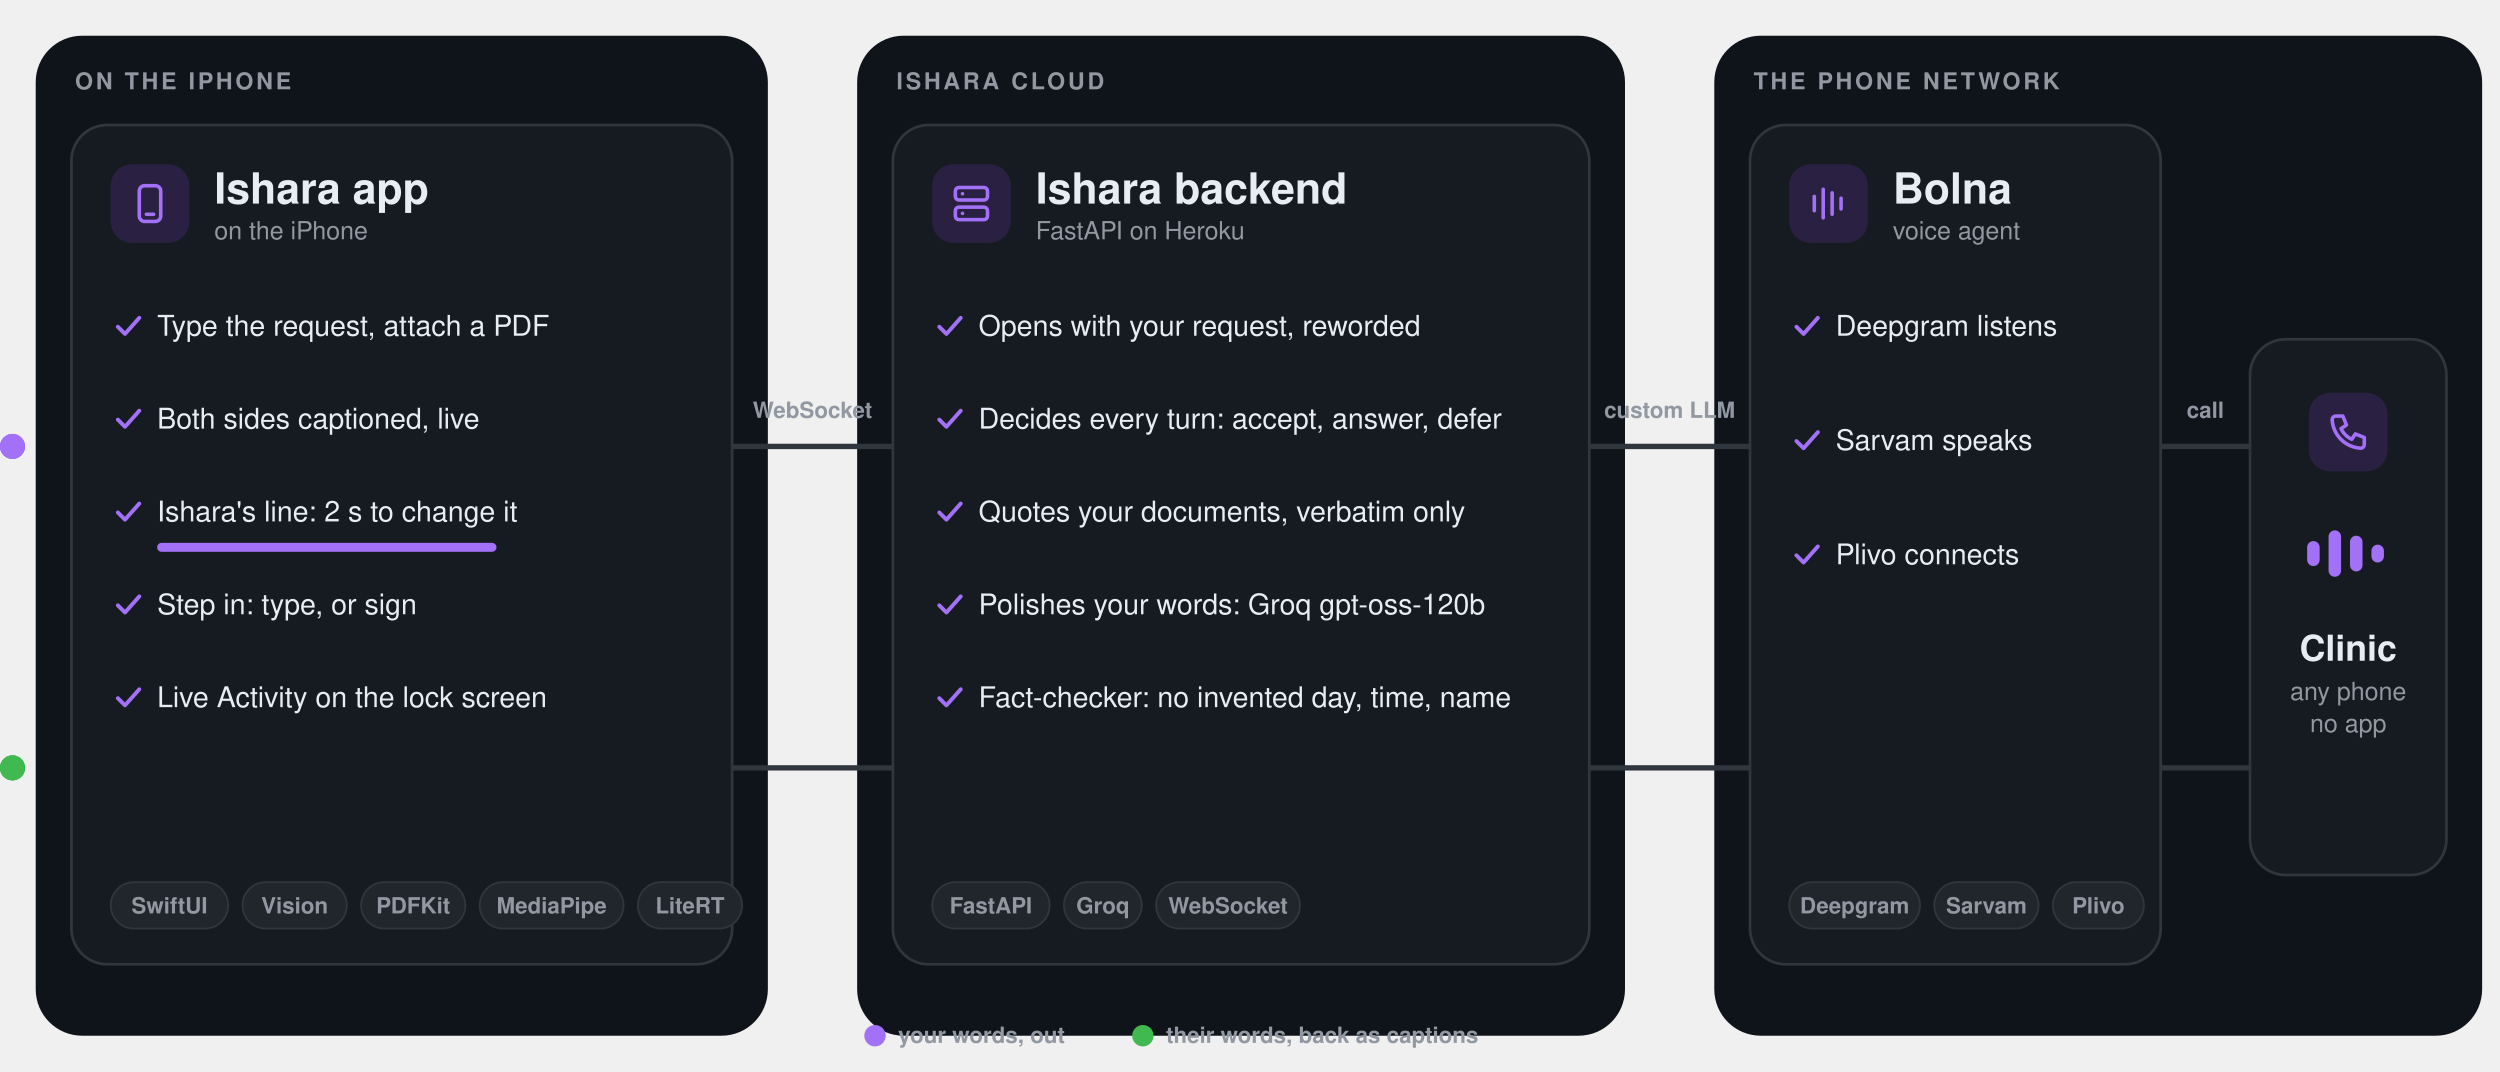
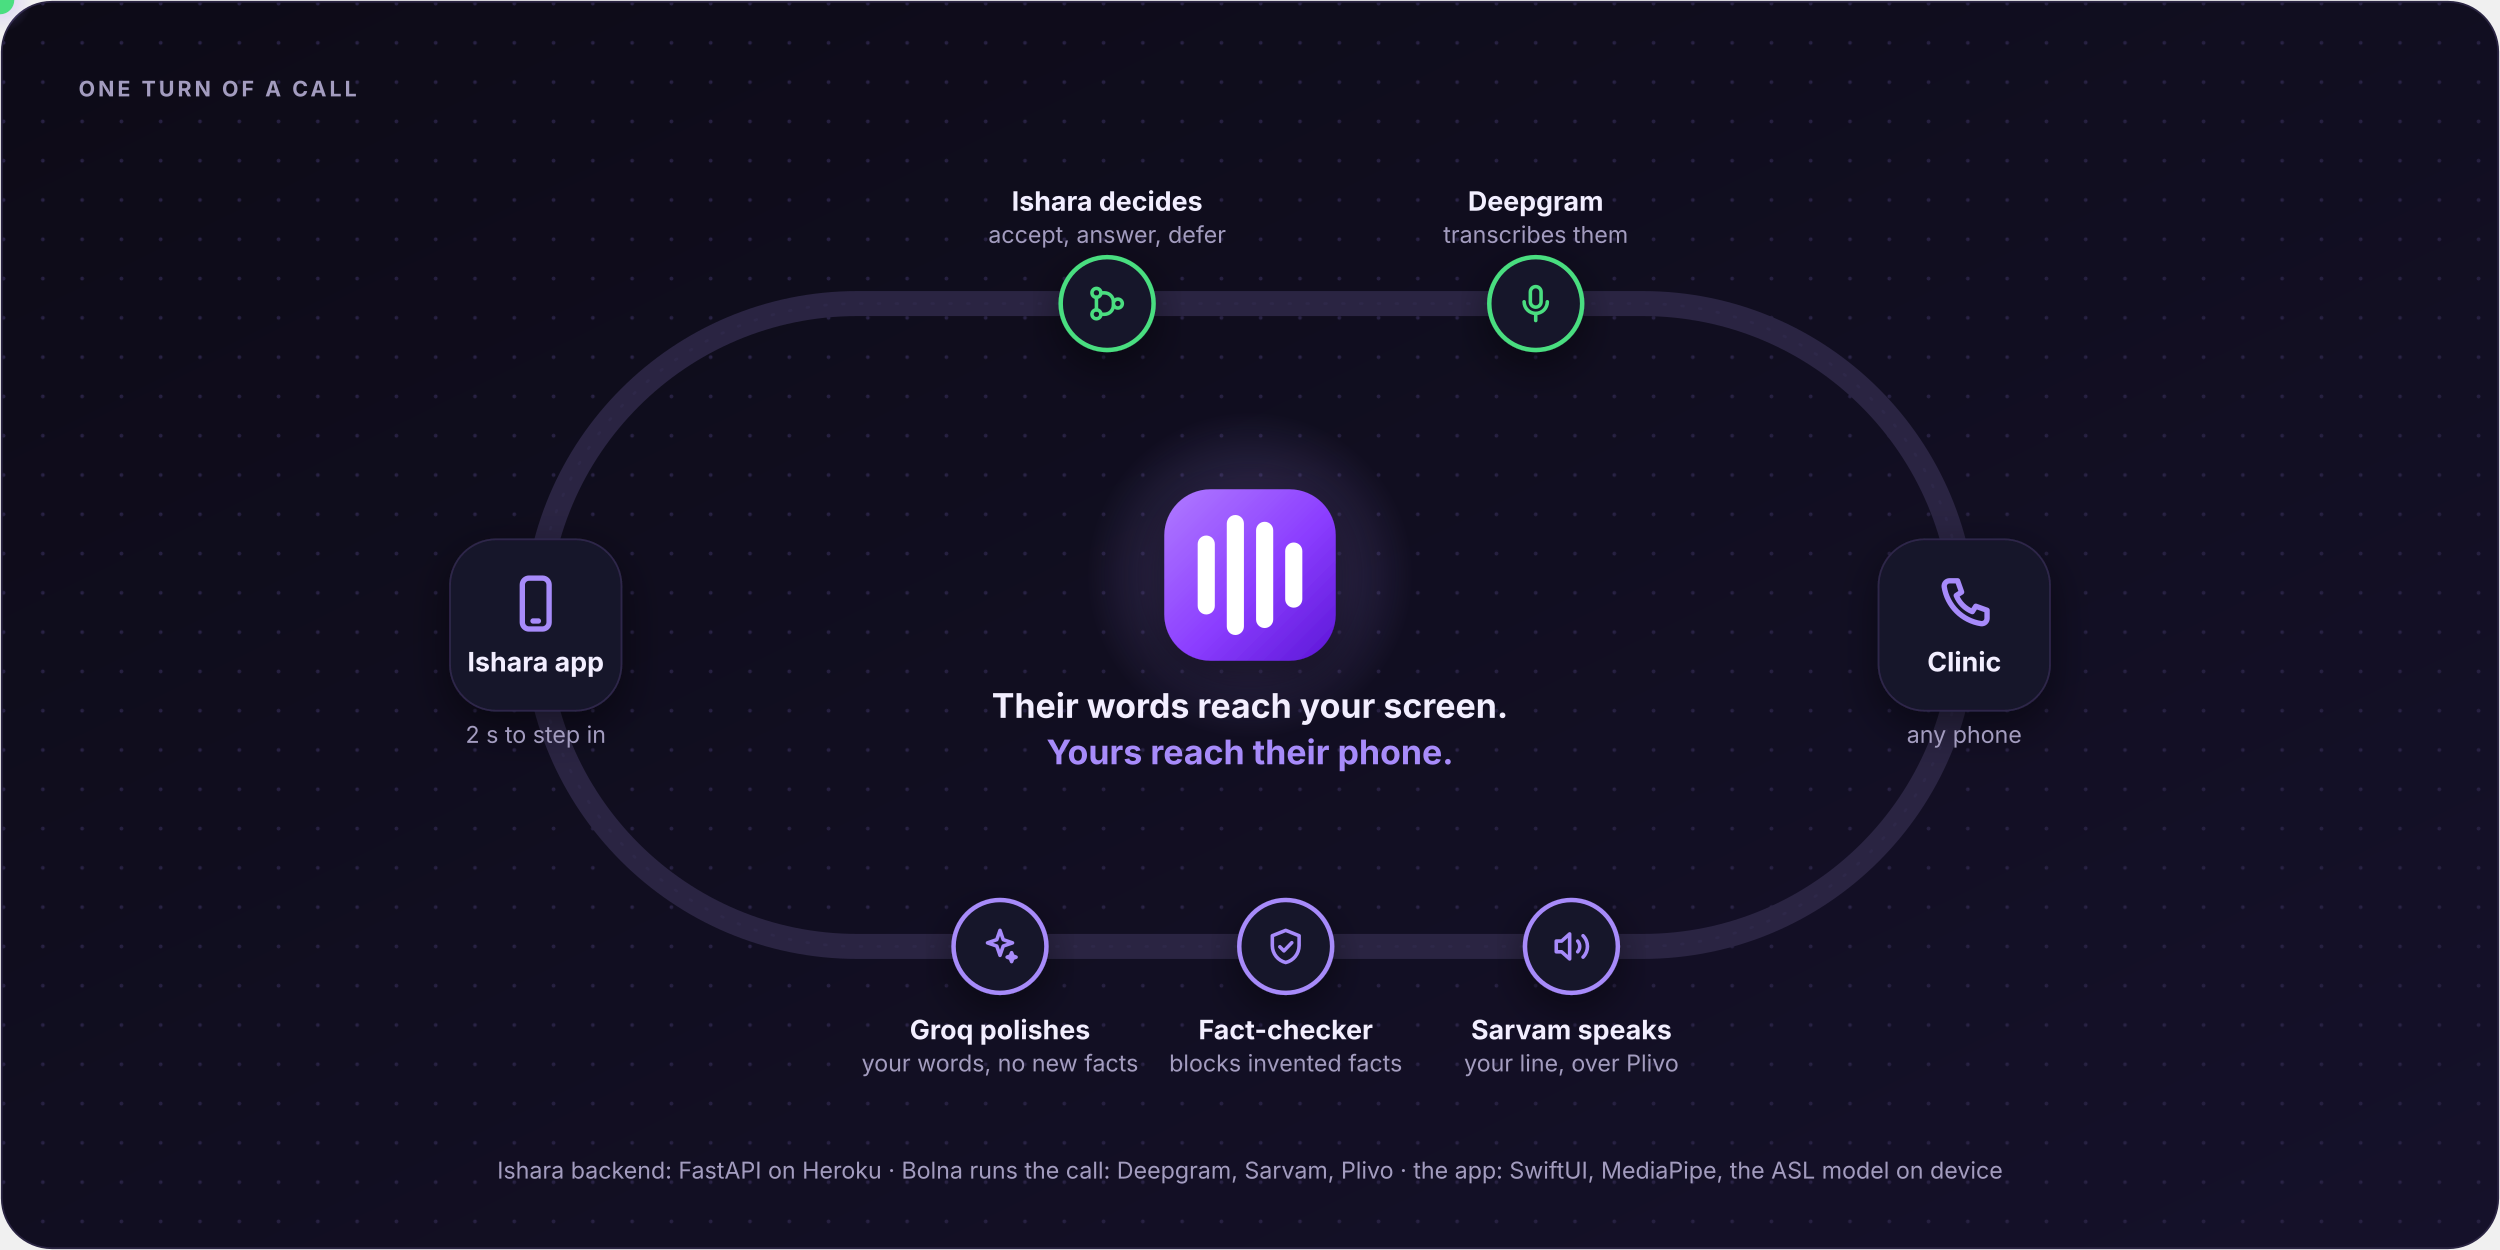
- <svg xmlns="http://www.w3.org/2000/svg" width="1400" height="600" viewBox="0 0 1400 600" role="img">
-   <style>text{font-family:-apple-system, BlinkMacSystemFont, 'Segoe UI', Helvetica, Arial, sans-serif}.zone{font-size:13px;font-weight:700;letter-spacing:.12em;fill:#9198A1}.title{font-size:24px;font-weight:700;fill:#E6EDF3}.sub{font-size:14px;fill:#9198A1}.row{font-size:16px;fill:#E6EDF3}.chip{font-size:12.5px;font-weight:600;fill:#9198A1}.lab{font-size:12.5px;font-weight:700;fill:#9198A1}@keyframes fill{0%,10%{transform:scaleX(0)}32%{transform:scaleX(1)}36%,100%{transform:scaleX(1);opacity:0}}.bar{transform-box:fill-box;transform-origin:left;animation:fill 3.0s linear infinite}@keyframes talk{0%,100%{transform:scaleY(.5)}50%{transform:scaleY(1)}}.w{transform-box:fill-box;transform-origin:center;animation:talk 1.1s ease-in-out infinite}@keyframes o0{0%,2.22%{transform:translateX(410px);opacity:0}3.02%{opacity:1}11.42%{opacity:1}12.22%,100%{transform:translateX(486px);opacity:0}}.o0{animation:o0 9s cubic-bezier(.45,0,.25,1) infinite}@keyframes o1{0%,16.67%{transform:translateX(890px);opacity:0}17.47%{opacity:1}25.87%{opacity:1}26.67%,100%{transform:translateX(966px);opacity:0}}.o1{animation:o1 9s cubic-bezier(.45,0,.25,1) infinite}@keyframes o2{0%,31.11%{transform:translateX(1210px);opacity:0}31.91%{opacity:1}36.98%{opacity:1}37.78%,100%{transform:translateX(1246px);opacity:0}}.o2{animation:o2 9s cubic-bezier(.45,0,.25,1) infinite}@keyframes b0{0%,51.11%{transform:translateX(1246px);opacity:0}51.91%{opacity:1}56.98%{opacity:1}57.78%,100%{transform:translateX(1210px);opacity:0}}.b0{animation:b0 9s cubic-bezier(.45,0,.25,1) infinite}@keyframes b1{0%,62.22%{transform:translateX(966px);opacity:0}63.02%{opacity:1}71.42%{opacity:1}72.22%,100%{transform:translateX(890px);opacity:0}}.b1{animation:b1 9s cubic-bezier(.45,0,.25,1) infinite}@keyframes b2{0%,76.67%{transform:translateX(486px);opacity:0}77.47%{opacity:1}85.87%{opacity:1}86.67%,100%{transform:translateX(410px);opacity:0}}.b2{animation:b2 9s cubic-bezier(.45,0,.25,1) infinite}@keyframes f10{0%,12.12%{opacity:0}13.22%{opacity:1}21.22%,100%{opacity:0}}.f10{animation:f10 9s linear infinite}@keyframes f11{0%,72.12%{opacity:0}73.22%{opacity:1}81.22%,100%{opacity:0}}.f11{animation:f11 9s linear infinite}@keyframes f20{0%,26.57%{opacity:0}27.67%{opacity:1}35.67%,100%{opacity:0}}.f20{animation:f20 9s linear infinite}@keyframes f21{0%,57.68%{opacity:0}58.78%{opacity:1}66.78%,100%{opacity:0}}.f21{animation:f21 9s linear infinite}@keyframes f30{0%,37.68%{opacity:0}38.78%{opacity:1}46.78%,100%{opacity:0}}.f30{animation:f30 9s linear infinite}@keyframes f00{0%,86.57%{opacity:0}87.67%{opacity:1}95.67%,100%{opacity:0}}.f00{animation:f00 9s linear infinite}</style>
-   <rect x="20" y="20" width="410" height="560" rx="26" fill="#0F141B" />
-   <text class="zone" x="42" y="50">ON THE IPHONE</text>
-   <rect x="480" y="20" width="430" height="560" rx="26" fill="#0F141B" />
-   <text class="zone" x="502" y="50">ISHARA CLOUD</text>
-   <rect x="960" y="20" width="430" height="560" rx="26" fill="#0F141B" />
-   <text class="zone" x="982" y="50">THE PHONE NETWORK</text>
-   <line x1="410" y1="250" x2="500" y2="250" stroke="#30363D" stroke-width="3" stroke-linecap="round" />
-   <line x1="410" y1="430" x2="500" y2="430" stroke="#30363D" stroke-width="3" stroke-linecap="round" />
-   <text class="lab" x="455.0" y="234" text-anchor="middle">WebSocket</text>
-   <line x1="890" y1="250" x2="980" y2="250" stroke="#30363D" stroke-width="3" stroke-linecap="round" />
-   <line x1="890" y1="430" x2="980" y2="430" stroke="#30363D" stroke-width="3" stroke-linecap="round" />
-   <text class="lab" x="935.0" y="234" text-anchor="middle">custom LLM</text>
-   <line x1="1210" y1="250" x2="1260" y2="250" stroke="#30363D" stroke-width="3" stroke-linecap="round" />
-   <line x1="1210" y1="430" x2="1260" y2="430" stroke="#30363D" stroke-width="3" stroke-linecap="round" />
-   <text class="lab" x="1235.0" y="234" text-anchor="middle">call</text>
-   <rect x="40" y="70" width="370" height="470" rx="20" fill="#161B22" stroke="#30363D" stroke-width="1.5" />
-   <rect class="f00" x="40" y="70" width="370" height="470" rx="20" fill="none" stroke="#A371F7" stroke-width="2.5" opacity="0" />
-   <rect x="62" y="92" width="44" height="44" rx="12" fill="#2A2142" />
-   <rect x="78" y="104" width="12" height="20" rx="3" fill="none" stroke="#A371F7" stroke-width="2" stroke-linecap="round" stroke-linejoin="round" />
-   <line x1="82" y1="120" x2="86" y2="120" fill="none" stroke="#A371F7" stroke-width="2" stroke-linecap="round" stroke-linejoin="round" />
-   <text class="title" x="120" y="114">Ishara app</text>
-   <text class="sub" x="120" y="134">on the iPhone</text>
-   <path d="M66 183 l4 4 l8 -9" fill="none" stroke="#A371F7" stroke-width="2.2" stroke-linecap="round" stroke-linejoin="round" />
-   <text class="row" x="88" y="188">Type the request, attach a PDF</text>
-   <path d="M66 235 l4 4 l8 -9" fill="none" stroke="#A371F7" stroke-width="2.2" stroke-linecap="round" stroke-linejoin="round" />
-   <text class="row" x="88" y="240">Both sides captioned, live</text>
-   <path d="M66 287 l4 4 l8 -9" fill="none" stroke="#A371F7" stroke-width="2.2" stroke-linecap="round" stroke-linejoin="round" />
-   <text class="row" x="88" y="292">Ishara's line: 2 s to change it</text>
-   <rect x="88" y="304" width="190" height="5" rx="2.5" fill="#262C36" />
-   <rect class="bar" x="88" y="304" width="190" height="5" rx="2.5" fill="#A371F7" />
-   <path d="M66 339 l4 4 l8 -9" fill="none" stroke="#A371F7" stroke-width="2.2" stroke-linecap="round" stroke-linejoin="round" />
-   <text class="row" x="88" y="344">Step in: type, or sign</text>
-   <path d="M66 391 l4 4 l8 -9" fill="none" stroke="#A371F7" stroke-width="2.2" stroke-linecap="round" stroke-linejoin="round" />
-   <text class="row" x="88" y="396">Live Activity on the lock screen</text>
-   <rect x="62" y="494" width="65.8" height="26" rx="13" fill="#21262D" stroke="#30363D" />
-   <text class="chip" x="94.9" y="511.5" text-anchor="middle">SwiftUI</text>
-   <rect x="135.8" y="494" width="58.4" height="26" rx="13" fill="#21262D" stroke="#30363D" />
-   <text class="chip" x="165.0" y="511.5" text-anchor="middle">Vision</text>
-   <rect x="202.2" y="494" width="58.4" height="26" rx="13" fill="#21262D" stroke="#30363D" />
-   <text class="chip" x="231.4" y="511.5" text-anchor="middle">PDFKit</text>
-   <rect x="268.6" y="494" width="80.6" height="26" rx="13" fill="#21262D" stroke="#30363D" />
-   <text class="chip" x="308.9" y="511.5" text-anchor="middle">MediaPipe</text>
-   <rect x="357.2" y="494" width="58.4" height="26" rx="13" fill="#21262D" stroke="#30363D" />
-   <text class="chip" x="386.4" y="511.5" text-anchor="middle">LiteRT</text>
-   <rect x="500" y="70" width="390" height="470" rx="20" fill="#161B22" stroke="#30363D" stroke-width="1.5" />
-   <rect class="f10" x="500" y="70" width="390" height="470" rx="20" fill="none" stroke="#A371F7" stroke-width="2.5" opacity="0" />
-   <rect class="f11" x="500" y="70" width="390" height="470" rx="20" fill="none" stroke="#A371F7" stroke-width="2.5" opacity="0" />
-   <rect x="522" y="92" width="44" height="44" rx="12" fill="#2A2142" />
-   <rect x="535" y="105" width="18" height="7" rx="2" fill="none" stroke="#A371F7" stroke-width="2" stroke-linecap="round" stroke-linejoin="round" />
-   <rect x="535" y="116" width="18" height="7" rx="2" fill="none" stroke="#A371F7" stroke-width="2" stroke-linecap="round" stroke-linejoin="round" />
-   <circle cx="539" cy="108.5" r="1" fill="#A371F7" />
-   <circle cx="539" cy="119.5" r="1" fill="#A371F7" />
-   <text class="title" x="580" y="114">Ishara backend</text>
-   <text class="sub" x="580" y="134">FastAPI on Heroku</text>
-   <path d="M526 183 l4 4 l8 -9" fill="none" stroke="#A371F7" stroke-width="2.2" stroke-linecap="round" stroke-linejoin="round" />
-   <text class="row" x="548" y="188">Opens with your request, reworded</text>
-   <path d="M526 235 l4 4 l8 -9" fill="none" stroke="#A371F7" stroke-width="2.2" stroke-linecap="round" stroke-linejoin="round" />
-   <text class="row" x="548" y="240">Decides every turn: accept, answer, defer</text>
-   <path d="M526 287 l4 4 l8 -9" fill="none" stroke="#A371F7" stroke-width="2.2" stroke-linecap="round" stroke-linejoin="round" />
-   <text class="row" x="548" y="292">Quotes your documents, verbatim only</text>
-   <path d="M526 339 l4 4 l8 -9" fill="none" stroke="#A371F7" stroke-width="2.2" stroke-linecap="round" stroke-linejoin="round" />
-   <text class="row" x="548" y="344">Polishes your words: Groq gpt-oss-120b</text>
-   <path d="M526 391 l4 4 l8 -9" fill="none" stroke="#A371F7" stroke-width="2.2" stroke-linecap="round" stroke-linejoin="round" />
-   <text class="row" x="548" y="396">Fact-checker: no invented day, time, name</text>
-   <rect x="522" y="494" width="65.8" height="26" rx="13" fill="#21262D" stroke="#30363D" />
-   <text class="chip" x="554.9" y="511.5" text-anchor="middle">FastAPI</text>
-   <rect x="595.8" y="494" width="43.6" height="26" rx="13" fill="#21262D" stroke="#30363D" />
-   <text class="chip" x="617.6" y="511.5" text-anchor="middle">Groq</text>
-   <rect x="647.4" y="494" width="80.6" height="26" rx="13" fill="#21262D" stroke="#30363D" />
-   <text class="chip" x="687.7" y="511.5" text-anchor="middle">WebSocket</text>
-   <rect x="980" y="70" width="230" height="470" rx="20" fill="#161B22" stroke="#30363D" stroke-width="1.5" />
-   <rect class="f20" x="980" y="70" width="230" height="470" rx="20" fill="none" stroke="#A371F7" stroke-width="2.5" opacity="0" />
-   <rect class="f21" x="980" y="70" width="230" height="470" rx="20" fill="none" stroke="#A371F7" stroke-width="2.5" opacity="0" />
-   <rect x="1002" y="92" width="44" height="44" rx="12" fill="#2A2142" />
-   <line x1="1016" y1="110" x2="1016" y2="118" fill="none" stroke="#A371F7" stroke-width="2" stroke-linecap="round" stroke-linejoin="round" />
-   <line x1="1021" y1="106" x2="1021" y2="122" fill="none" stroke="#A371F7" stroke-width="2" stroke-linecap="round" stroke-linejoin="round" />
-   <line x1="1026" y1="108" x2="1026" y2="120" fill="none" stroke="#A371F7" stroke-width="2" stroke-linecap="round" stroke-linejoin="round" />
-   <line x1="1031" y1="111" x2="1031" y2="117" fill="none" stroke="#A371F7" stroke-width="2" stroke-linecap="round" stroke-linejoin="round" />
-   <text class="title" x="1060" y="114">Bolna</text>
-   <text class="sub" x="1060" y="134">voice agent</text>
-   <path d="M1006 183 l4 4 l8 -9" fill="none" stroke="#A371F7" stroke-width="2.2" stroke-linecap="round" stroke-linejoin="round" />
-   <text class="row" x="1028" y="188">Deepgram listens</text>
-   <path d="M1006 247 l4 4 l8 -9" fill="none" stroke="#A371F7" stroke-width="2.2" stroke-linecap="round" stroke-linejoin="round" />
-   <text class="row" x="1028" y="252">Sarvam speaks</text>
-   <path d="M1006 311 l4 4 l8 -9" fill="none" stroke="#A371F7" stroke-width="2.2" stroke-linecap="round" stroke-linejoin="round" />
-   <text class="row" x="1028" y="316">Plivo connects</text>
-   <rect x="1002" y="494" width="73.2" height="26" rx="13" fill="#21262D" stroke="#30363D" />
-   <text class="chip" x="1038.6" y="511.5" text-anchor="middle">Deepgram</text>
-   <rect x="1083.2" y="494" width="58.4" height="26" rx="13" fill="#21262D" stroke="#30363D" />
-   <text class="chip" x="1112.4" y="511.5" text-anchor="middle">Sarvam</text>
-   <rect x="1149.6" y="494" width="51.0" height="26" rx="13" fill="#21262D" stroke="#30363D" />
-   <text class="chip" x="1175.1" y="511.5" text-anchor="middle">Plivo</text>
-   <rect x="1260" y="190" width="110" height="300" rx="20" fill="#161B22" stroke="#30363D" stroke-width="1.5" />
-   <rect class="f30" x="1260" y="190" width="110" height="300" rx="20" fill="none" stroke="#A371F7" stroke-width="2.5" opacity="0" />
-   <rect x="1293.0" y="220" width="44" height="44" rx="12" fill="#2A2142" />
-   <path d="M1308.0 233 l4 0 l2 5 l-3 2 a12 12 0 0 0 6 6 l2 -3 l5 2 l0 4 a2 2 0 0 1 -2 2 a17 17 0 0 1 -16 -16 a2 2 0 0 1 2 -2" fill="none" stroke="#A371F7" stroke-width="2" stroke-linecap="round" stroke-linejoin="round" />
-   <rect class="w" style="animation-delay:0.00s" x="1292" y="303.0" width="7" height="14" rx="3.5" fill="#A371F7" />
-   <rect class="w" style="animation-delay:0.15s" x="1304" y="297.0" width="7" height="26" rx="3.5" fill="#A371F7" />
-   <rect class="w" style="animation-delay:0.30s" x="1316" y="300.0" width="7" height="20" rx="3.5" fill="#A371F7" />
-   <rect class="w" style="animation-delay:0.45s" x="1328" y="305.0" width="7" height="10" rx="3.5" fill="#A371F7" />
-   <text class="title" x="1315.0" y="370" text-anchor="middle" style="font-size:20px">Clinic</text>
-   <text class="sub" x="1315.0" y="392" text-anchor="middle">any phone</text>
-   <text class="sub" x="1315.0" y="410" text-anchor="middle">no app</text>
-   <circle cx="490" cy="580" r="6" fill="#A371F7" />
-   <text class="lab" x="503" y="584">your words, out</text>
-   <circle cx="640" cy="580" r="6" fill="#3FB950" />
-   <text class="lab" x="653" y="584">their words, back as captions</text>
-   <circle class="o0" cx="7" cy="250" r="7" fill="#A371F7" />
-   <circle class="o1" cx="7" cy="250" r="7" fill="#A371F7" />
-   <circle class="o2" cx="7" cy="250" r="7" fill="#A371F7" />
-   <circle class="b0" cx="7" cy="430" r="7" fill="#3FB950" />
-   <circle class="b1" cx="7" cy="430" r="7" fill="#3FB950" />
-   <circle class="b2" cx="7" cy="430" r="7" fill="#3FB950" />
+ <svg xmlns="http://www.w3.org/2000/svg" width="1400" height="700" viewBox="0 0 1400 700" role="img">
+   <style>text{font-family:-apple-system, BlinkMacSystemFont, 'Segoe UI', Inter, Helvetica, Arial, sans-serif}.t1{font-size:19px;font-weight:700;fill:#F2EEFF}.t2{font-size:15px;font-weight:650;fill:#F2EEFF}.s{font-size:13px;fill:#A39CBF}.eye{font-size:12px;font-weight:700;letter-spacing:.14em;fill:#A39CBF}@keyframes breathe{0%,100%{transform:scaleY(1)}50%{transform:scaleY(.7)}}.breathe{transform-box:fill-box;transform-origin:center;animation:breathe 1.6s cubic-bezier(.77,0,.175,1) infinite}@media (prefers-reduced-motion:reduce){.mv{display:none}.breathe{animation:none}}</style>
+   <defs>
+     <linearGradient id="bg" x1="0" y1="0" x2="1" y2="1">
+       <stop offset="0" stop-color="#0D0B17" />
+       <stop offset="1" stop-color="#15112A" />
+     </linearGradient>
+     <pattern id="dots" width="22" height="22" patternUnits="userSpaceOnUse">
+       <circle cx="2" cy="2" r="1.1" fill="#262040" />
+     </pattern>
+     <linearGradient id="mark" x1="0" y1="0" x2="1" y2="1">
+       <stop offset="0" stop-color="#B07BFF" />
+       <stop offset=".55" stop-color="#8B3DFF" />
+       <stop offset="1" stop-color="#5B16D6" />
+     </linearGradient>
+     <filter id="sh" x="-30%" y="-30%" width="160%" height="180%">
+       <feDropShadow dx="0" dy="8" stdDeviation="12" flood-color="#000000" flood-opacity="0.45" />
+     </filter>
+     <radialGradient id="halo">
+       <stop offset="0" stop-color="#A78BFA" stop-opacity=".35" />
+       <stop offset="1" stop-color="#A78BFA" stop-opacity="0" />
+     </radialGradient>
+   </defs>
+   <rect x="1" y="1" width="1398" height="698" rx="28" fill="url(#bg)" stroke="#2A2442" />
+   <rect x="1" y="1" width="1398" height="698" rx="28" fill="url(#dots)" />
+   <text class="eye" x="44" y="54">ONE TURN OF A CALL</text>
+   <path d="M 1100 350.0 A 180.0 180.0 0 0 0 920.0 170 H 480.0 A 180.0 180.0 0 0 0 480.0 530 H 920.0 A 180.0 180.0 0 0 0 1100 350.0 Z" fill="none" stroke="#2A2442" stroke-width="14" />
+   <path d="M 1100 350.0 A 180.0 180.0 0 0 0 920.0 170 H 480.0 A 180.0 180.0 0 0 0 480.0 530 H 920.0 A 180.0 180.0 0 0 0 1100 350.0 Z" fill="none" stroke="#2E2849" stroke-width="1.5" stroke-dasharray="1 9" stroke-linecap="round" />
+   <circle class="mv" cx="860" cy="170" r="34" fill="#4ADE80" opacity="0">
+     <animate attributeName="opacity" dur="10s" repeatCount="indefinite" calcMode="spline" values="0;0;0.28;0;0" keyTimes="0;0.160;0.175;0.230;1" keySplines="0 0 1 1;0.23 1 0.32 1;0.4 0 0.2 1;0 0 1 1" />
+   </circle>
+   <circle cx="860" cy="170" r="26" fill="#17142A" stroke="#4ADE80" stroke-width="2.5" filter="url(#sh)" />
+   <g transform="translate(848.0 158.0) scale(1.000)" fill="none" stroke="#4ADE80" stroke-width="2.0" stroke-linecap="round" stroke-linejoin="round">
+     <rect x="9" y="2.5" width="6" height="11.5" rx="3" />
+     <path d="M5.5 11a6.5 6.5 0 0 0 13 0M12 17.5v4" />
+   </g>
+   <text class="t2" x="860" y="118" text-anchor="middle">Deepgram</text>
+   <text class="s" x="860" y="136" text-anchor="middle">transcribes them</text>
+   <circle class="mv" cx="620" cy="170" r="34" fill="#4ADE80" opacity="0">
+     <animate attributeName="opacity" dur="10s" repeatCount="indefinite" calcMode="spline" values="0;0;0.28;0;0" keyTimes="0;0.280;0.295;0.350;1" keySplines="0 0 1 1;0.23 1 0.32 1;0.4 0 0.2 1;0 0 1 1" />
+   </circle>
+   <circle cx="620" cy="170" r="26" fill="#17142A" stroke="#4ADE80" stroke-width="2.5" filter="url(#sh)" />
+   <g transform="translate(608.0 158.0) scale(1.000)" fill="none" stroke="#4ADE80" stroke-width="2.0" stroke-linecap="round" stroke-linejoin="round">
+     <circle cx="6" cy="6" r="2.5" />
+     <circle cx="6" cy="18" r="2.5" />
+     <circle cx="18" cy="12" r="2.5" />
+     <path d="M6 8.5v7M8.5 6h2a5 5 0 0 1 5 5M8.5 18h2a5 5 0 0 0 5-5" />
+   </g>
+   <text class="t2" x="620" y="118" text-anchor="middle">Ishara decides</text>
+   <text class="s" x="620" y="136" text-anchor="middle">accept, answer, defer</text>
+   <circle class="mv" cx="560" cy="530" r="34" fill="#A78BFA" opacity="0">
+     <animate attributeName="opacity" dur="10s" repeatCount="indefinite" calcMode="spline" values="0;0;0.28;0;0" keyTimes="0;0.670;0.685;0.740;1" keySplines="0 0 1 1;0.23 1 0.32 1;0.4 0 0.2 1;0 0 1 1" />
+   </circle>
+   <circle cx="560" cy="530" r="26" fill="#17142A" stroke="#A78BFA" stroke-width="2.5" filter="url(#sh)" />
+   <g transform="translate(548.0 518.0) scale(1.000)" fill="none" stroke="#A78BFA" stroke-width="2.0" stroke-linecap="round" stroke-linejoin="round">
+     <path d="M12 3l1.8 5.2L19 10l-5.2 1.8L12 17l-1.8-5.2L5 10l5.2-1.8z" />
+     <path d="M18.5 15.5l.7 1.8 1.8.7-1.8.7-.7 1.8-.7-1.8-1.8-.7 1.8-.7z" />
+   </g>
+   <text class="t2" x="560" y="582" text-anchor="middle">Groq polishes</text>
+   <text class="s" x="560" y="600" text-anchor="middle">your words, no new facts</text>
+   <circle class="mv" cx="720" cy="530" r="34" fill="#A78BFA" opacity="0">
+     <animate attributeName="opacity" dur="10s" repeatCount="indefinite" calcMode="spline" values="0;0;0.28;0;0" keyTimes="0;0.750;0.765;0.820;1" keySplines="0 0 1 1;0.23 1 0.32 1;0.4 0 0.2 1;0 0 1 1" />
+   </circle>
+   <circle cx="720" cy="530" r="26" fill="#17142A" stroke="#A78BFA" stroke-width="2.5" filter="url(#sh)" />
+   <g transform="translate(708.0 518.0) scale(1.000)" fill="none" stroke="#A78BFA" stroke-width="2.0" stroke-linecap="round" stroke-linejoin="round">
+     <path d="M12 3l7.5 3v5.5c0 4.6-3.2 8.5-7.5 9.5-4.3-1-7.5-4.9-7.5-9.5V6z" />
+     <path d="M8.7 12.2l2.3 2.3 4.4-4.6" />
+   </g>
+   <text class="t2" x="720" y="582" text-anchor="middle">Fact-checker</text>
+   <text class="s" x="720" y="600" text-anchor="middle">blocks invented facts</text>
+   <circle class="mv" cx="880" cy="530" r="34" fill="#A78BFA" opacity="0">
+     <animate attributeName="opacity" dur="10s" repeatCount="indefinite" calcMode="spline" values="0;0;0.28;0;0" keyTimes="0;0.830;0.845;0.900;1" keySplines="0 0 1 1;0.23 1 0.32 1;0.4 0 0.2 1;0 0 1 1" />
+   </circle>
+   <circle cx="880" cy="530" r="26" fill="#17142A" stroke="#A78BFA" stroke-width="2.5" filter="url(#sh)" />
+   <g transform="translate(868.0 518.0) scale(1.000)" fill="none" stroke="#A78BFA" stroke-width="2.0" stroke-linecap="round" stroke-linejoin="round">
+     <path d="M11 5L6.5 9H3.5v6h3L11 19z" />
+     <path d="M15.5 9a4.5 4.5 0 0 1 0 6M18.5 6a8.5 8.5 0 0 1 0 12" />
+   </g>
+   <text class="t2" x="880" y="582" text-anchor="middle">Sarvam speaks</text>
+   <text class="s" x="880" y="600" text-anchor="middle">your line, over Plivo</text>
+   <rect x="252" y="302.0" width="96" height="96" rx="26" fill="#17142A" stroke="#2E2849" filter="url(#sh)" />
+   <rect class="mv" x="252" y="302.0" width="96" height="96" rx="26" fill="none" stroke="#A78BFA" stroke-width="3" opacity="0">
+     <animate attributeName="opacity" dur="10s" repeatCount="indefinite" calcMode="spline" values="0;0;1.0;0;0" keyTimes="0;0.490;0.505;0.580;1" keySplines="0 0 1 1;0.23 1 0.32 1;0.4 0 0.2 1;0 0 1 1" />
+   </rect>
+   <g transform="translate(282.0 320.0) scale(1.500)" fill="none" stroke="#A78BFA" stroke-width="2.0" stroke-linecap="round" stroke-linejoin="round">
+     <rect x="7" y="2.5" width="10" height="19" rx="2.5" />
+     <path d="M11 18.5h2" />
+   </g>
+   <text class="t2" x="300" y="376.0" text-anchor="middle">Ishara app</text>
+   <text class="s" x="300" y="416.0" text-anchor="middle">2 s to step in</text>
+   <rect x="1052" y="302.0" width="96" height="96" rx="26" fill="#17142A" stroke="#2E2849" filter="url(#sh)" />
+   <rect class="mv" x="1052" y="302.0" width="96" height="96" rx="26" fill="none" stroke="#A78BFA" stroke-width="3" opacity="0">
+     <animate attributeName="opacity" dur="10s" repeatCount="indefinite" calcMode="spline" values="1.0;0;0;1.0" keyTimes="0;0.07;0.96;1" keySplines="0.4 0 0.2 1;0 0 1 1;0.23 1 0.32 1" />
+   </rect>
+   <g transform="translate(1082.0 320.0) scale(1.500)" fill="none" stroke="#A78BFA" stroke-width="2.0" stroke-linecap="round" stroke-linejoin="round">
+     <path d="M6.5 3.5h3l1.5 4.2-2 1.3a11 11 0 0 0 6 6l1.3-2 4.2 1.5v3a2 2 0 0 1-2.2 2A16.5 16.5 0 0 1 4.5 5.7a2 2 0 0 1 2-2.2z" />
+   </g>
+   <text class="t2" x="1100" y="376.0" text-anchor="middle">Clinic</text>
+   <text class="s" x="1100" y="416.0" text-anchor="middle">any phone</text>
+   <circle cx="700" cy="322.0" r="91.2" fill="url(#halo)" />
+   <rect x="652.0" y="274.0" width="96" height="96" rx="25.92" fill="url(#mark)" filter="url(#sh)" />
+   <rect class="breathe" style="animation-delay:0.0s" x="670.7" y="299.9" width="9.6" height="44.2" rx="4.8" fill="#fff" />
+   <rect class="breathe" style="animation-delay:0.2s" x="687.0" y="288.4" width="9.6" height="67.2" rx="4.8" fill="#fff" />
+   <rect class="breathe" style="animation-delay:0.4s" x="703.4" y="292.2" width="9.6" height="59.5" rx="4.8" fill="#fff" />
+   <rect class="breathe" style="animation-delay:0.6s" x="719.7" y="303.8" width="9.6" height="36.5" rx="4.8" fill="#fff" />
+   <text class="t1" x="700" y="402.0" text-anchor="middle">Their words reach your screen.</text>
+   <text class="t1" x="700" y="428.0" text-anchor="middle" style="fill:#A78BFA">Yours reach their phone.</text>
+   <circle class="mv" r="18" fill="url(#halo)">
+     <animateMotion dur="10s" repeatCount="indefinite" path="M 1100 350.0 A 180.0 180.0 0 0 0 920.0 170 H 480.0 A 180.0 180.0 0 0 0 480.0 530 H 920.0 A 180.0 180.0 0 0 0 1100 350.0 Z" />
+   </circle>
+   <circle class="mv" r="8" fill="#4ADE80">
+     <animateMotion dur="10s" repeatCount="indefinite" path="M 1100 350.0 A 180.0 180.0 0 0 0 920.0 170 H 480.0 A 180.0 180.0 0 0 0 480.0 530 H 920.0 A 180.0 180.0 0 0 0 1100 350.0 Z" />
+     <animate attributeName="fill" dur="10s" repeatCount="indefinite" calcMode="discrete" values="#4ADE80;#A78BFA" keyTimes="0;0.5" />
+   </circle>
+   <text class="s" x="700" y="660" text-anchor="middle">Ishara backend: FastAPI on Heroku · Bolna runs the call: Deepgram, Sarvam, Plivo · the app: SwiftUI, MediaPipe, the ASL model on device</text>
</svg>
